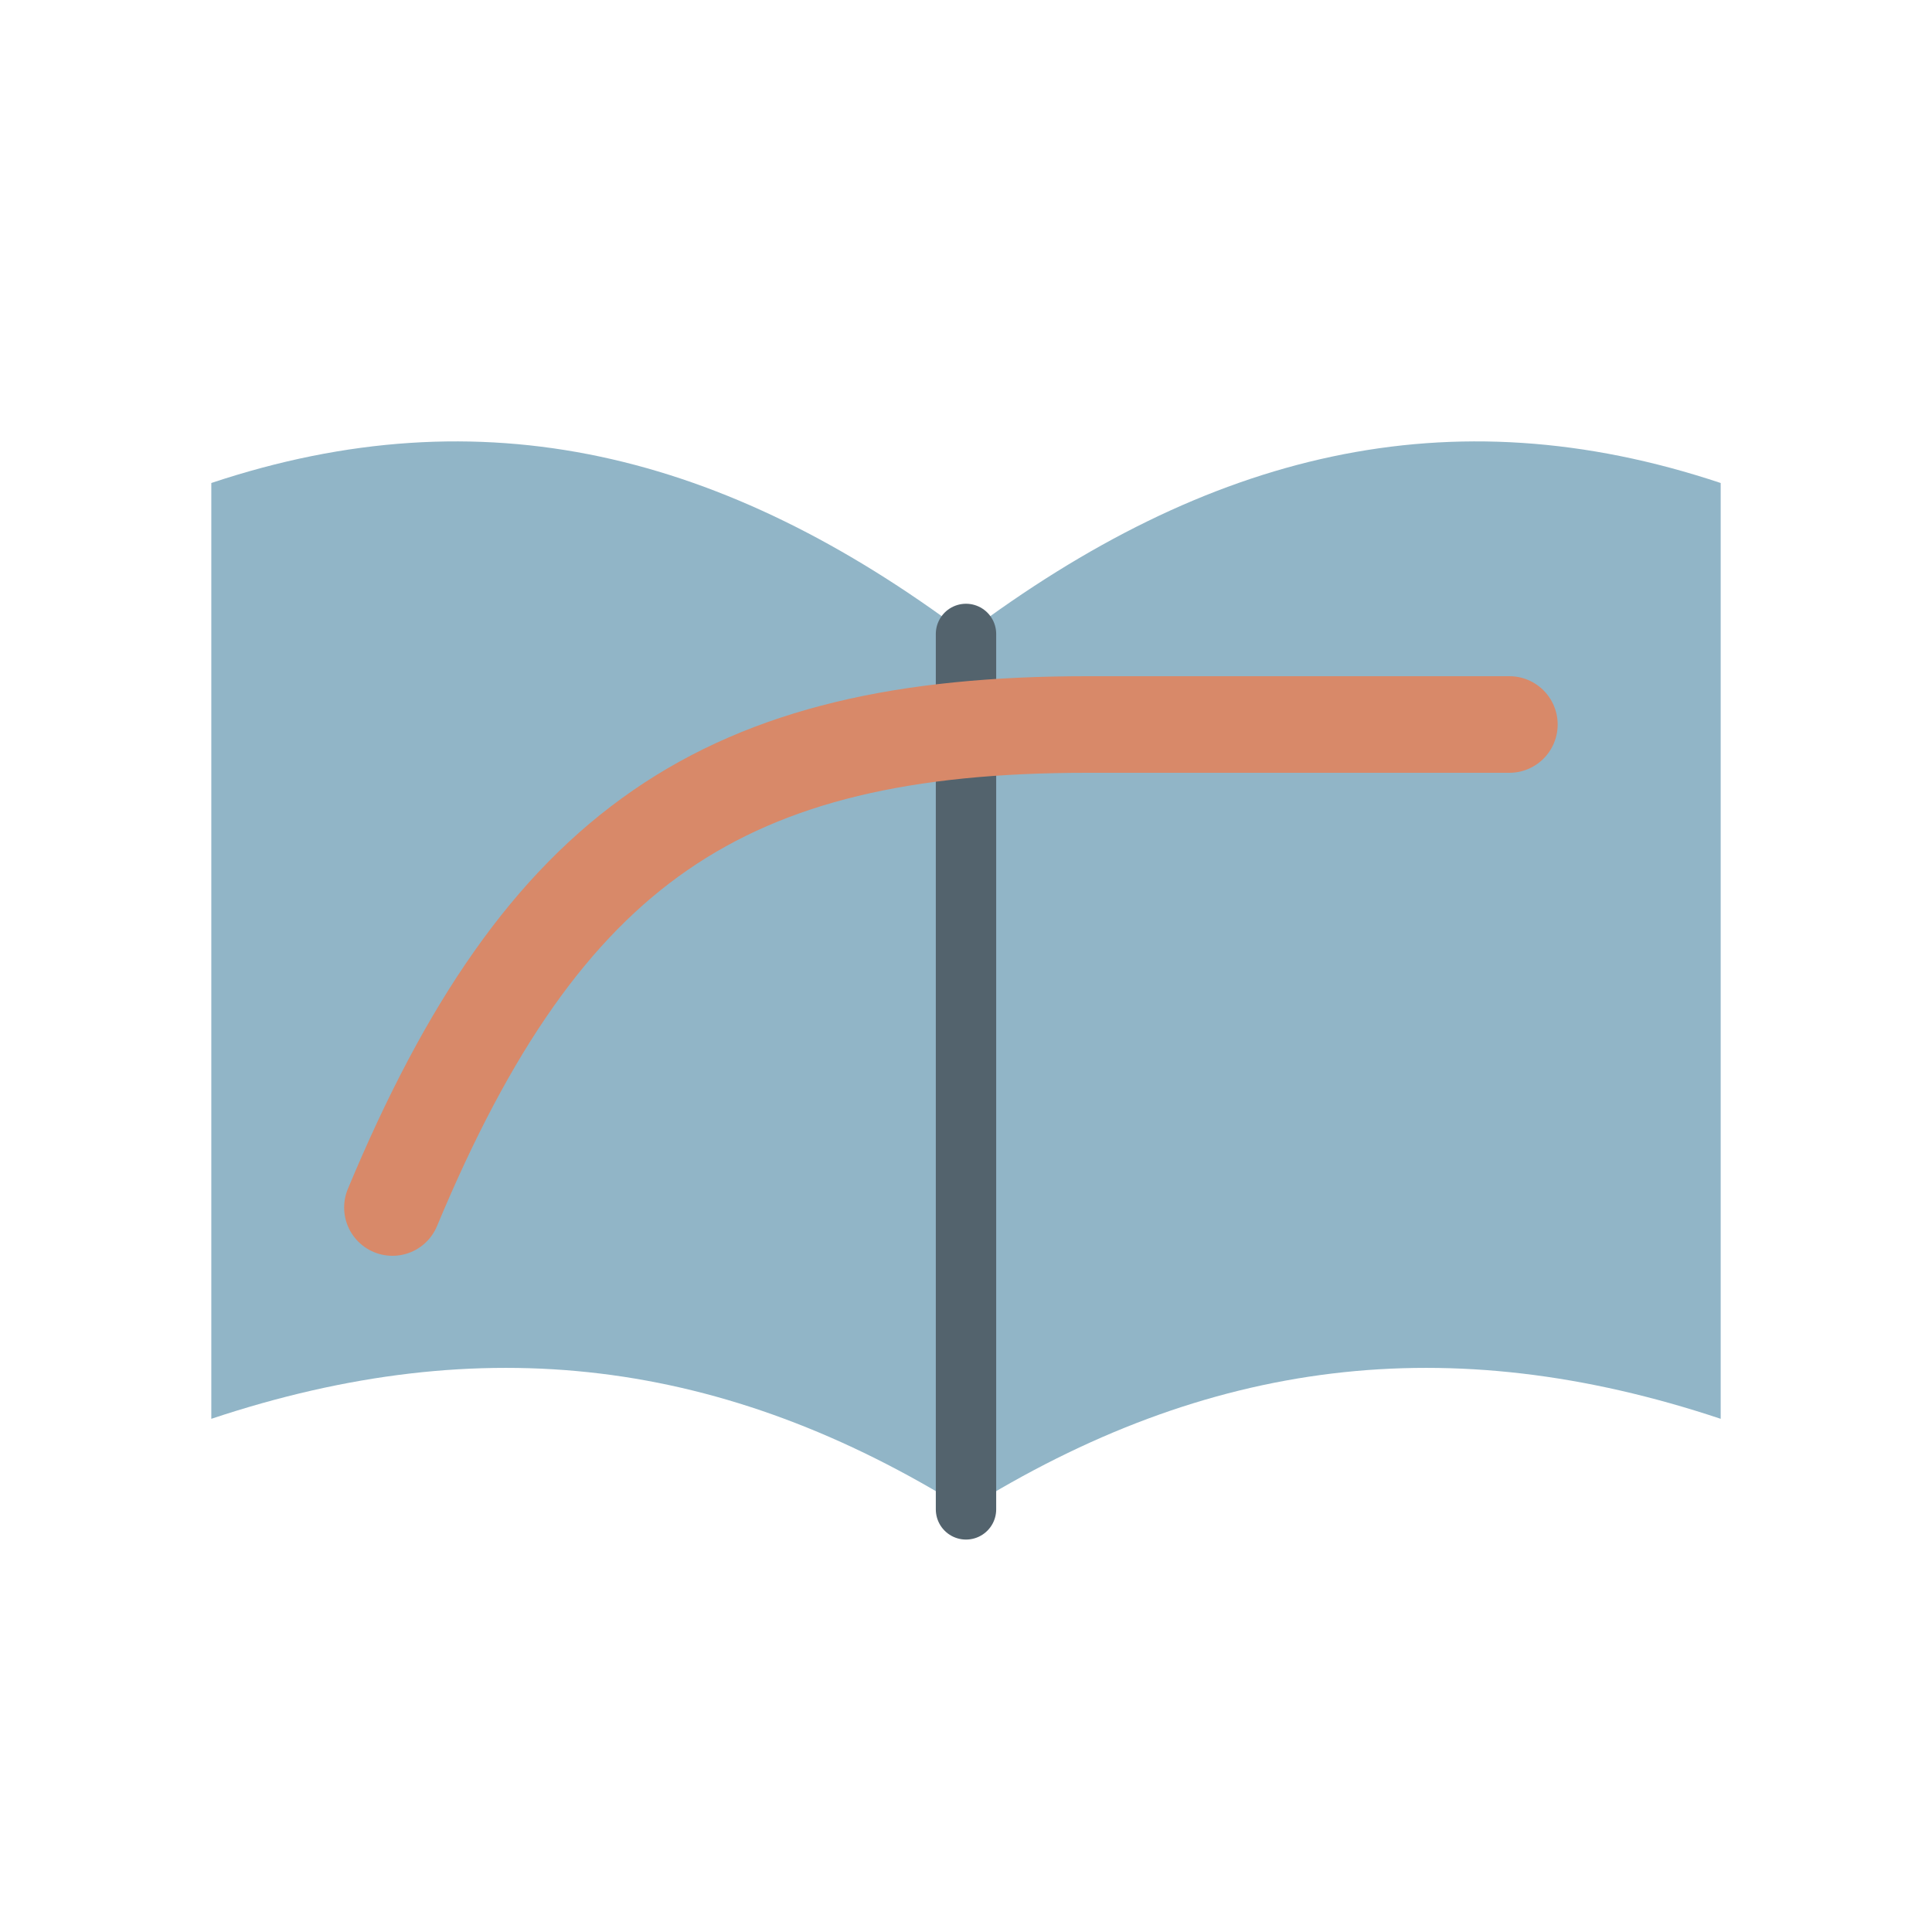
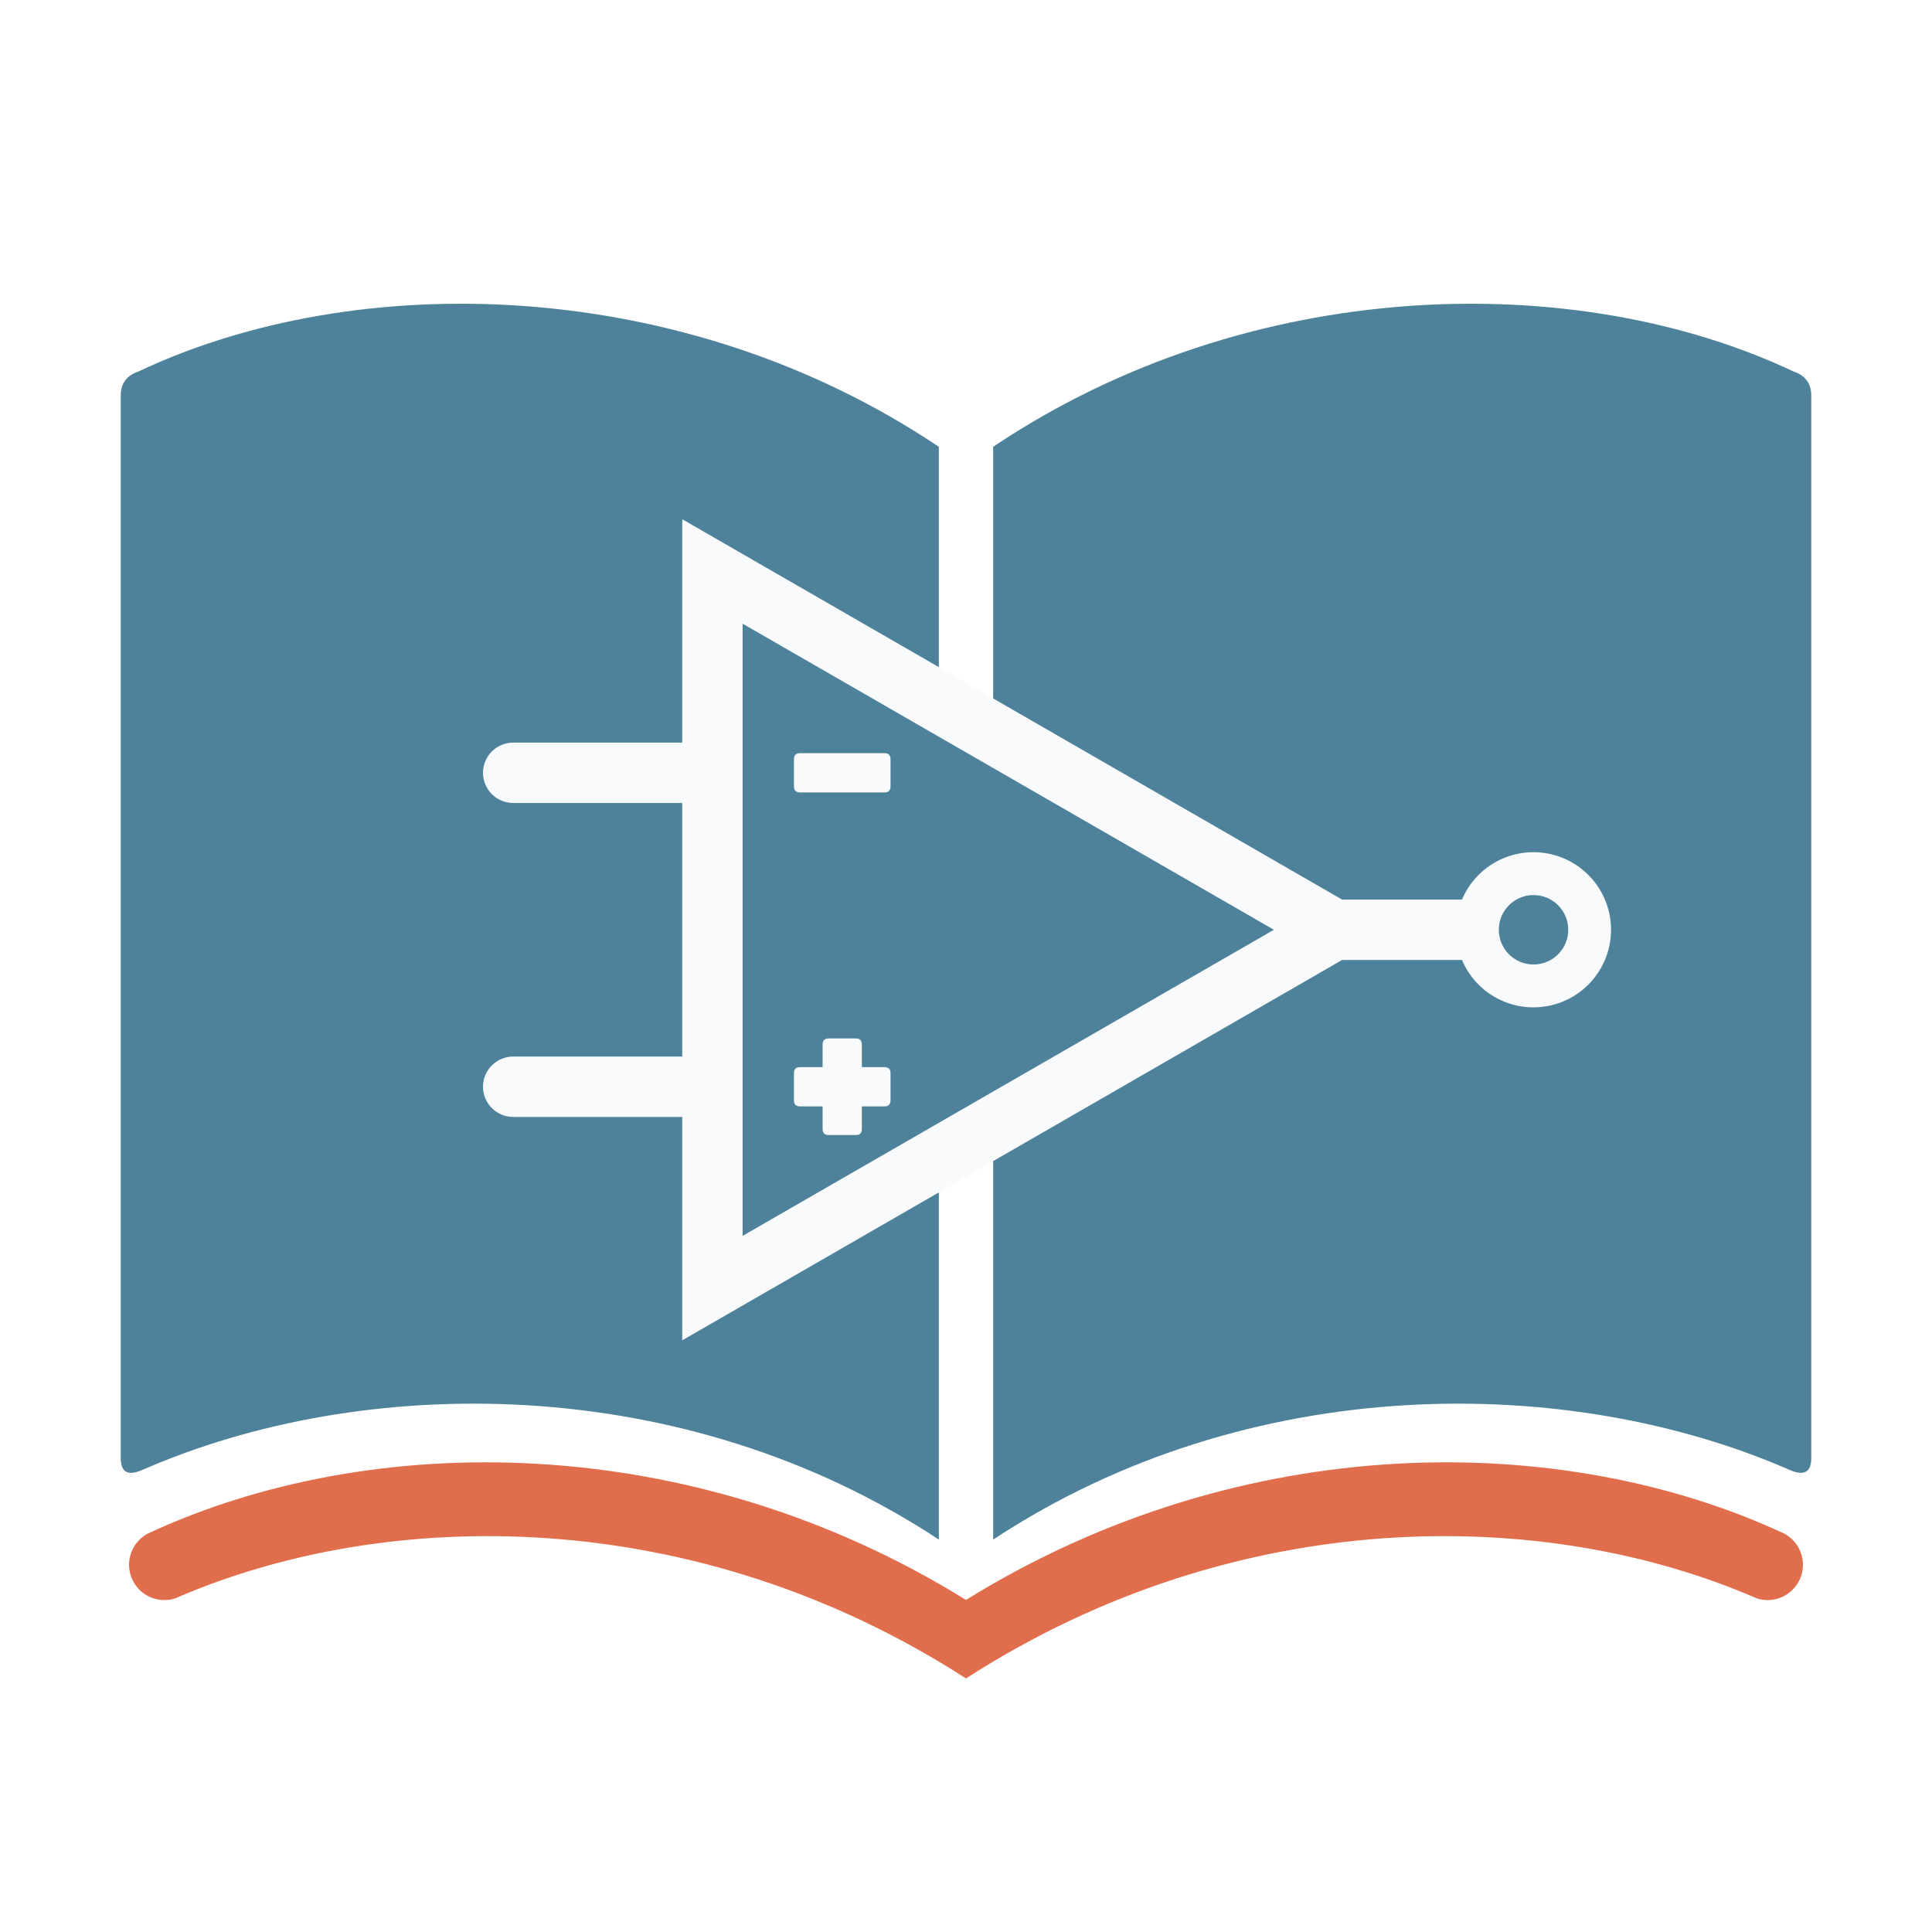
- <svg xmlns="http://www.w3.org/2000/svg" viewBox="0 0 64 64" role="img" aria-label="Analog Bibles">
-   <path fill="#91b5c7" d="M7 16c9-3 17-1 25 5v29c-8-5-16-6-25-3V16Zm50 0c-9-3-17-1-25 5v29c8-5 16-6 25-3V16Z" />
-   <path d="M32 21v29" fill="none" stroke="#53636d" stroke-width="2" stroke-linecap="round" />
-   <path d="M13 40C18 28 24 24 36 24H50" fill="none" stroke="#d88969" stroke-width="3.2" stroke-linecap="round" stroke-linejoin="round" />
+ <svg xmlns="http://www.w3.org/2000/svg" viewBox="0 0 64 64" role="img" aria-labelledby="title desc">
+   <path fill="#4E829B" d="M4 13.1Q4 12.5 4.6 12.3C11.8 8.9 22.6 9.1 31.1 14.8L31.1 23.25L32.9 24.29L32.9 14.8C41.4 9.1 52.2 8.9 59.4 12.3Q60 12.5 60 13.1L60 48.3Q60 49 59.3 48.7C52 45.5 41.4 45.4 32.9 51L32.9 37.31L31.1 38.35L31.1 51C22.6 45.4 12 45.5 4.7 48.7Q4 49 4 48.3Z" />
+   <path fill="#E06D4B" d="M4.9 50.8C12.2 47.4 22.8 47.3 32 53C41.2 47.3 51.8 47.4 59.1 50.8A1.17 1.17 0 0 1 58.2 52.95C51.2 49.9 41 49.8 32 55.6C23 49.8 12.8 49.9 5.8 52.95A1.17 1.17 0 0 1 4.9 50.8Z" />
+   <path fill="#F8FAFC" fill-rule="evenodd" d="M22.6 17.2L44.46 29.8L48.43 29.8A2.57 2.57 0 1 1 48.43 31.8L44.46 31.8L22.6 44.4L22.6 37L17 37A1 1 0 0 1 17 35L22.6 35L22.6 26.6L17 26.6A1 1 0 0 1 17 24.6L22.6 24.6ZM24.6 20.66L42.2 30.8L24.6 40.94ZM49.65 30.8A1.15 1.15 0 1 0 51.95 30.8A1.15 1.15 0 1 0 49.65 30.8Z" />
+   <path fill="#F8FAFC" d="M26.5 24.95H29.3Q29.5 24.95 29.5 25.15V26.05Q29.5 26.25 29.3 26.25H26.5Q26.3 26.25 26.3 26.05V25.15Q26.3 24.95 26.5 24.95ZM27.25 34.6Q27.25 34.4 27.45 34.4H28.35Q28.55 34.4 28.55 34.6V35.35H29.3Q29.5 35.35 29.5 35.55V36.45Q29.5 36.65 29.3 36.65H28.55V37.4Q28.55 37.6 28.35 37.6H27.45Q27.25 37.6 27.25 37.4V36.65H26.5Q26.3 36.65 26.3 36.45V35.55Q26.3 35.35 26.5 35.35H27.25Z" />
</svg>
